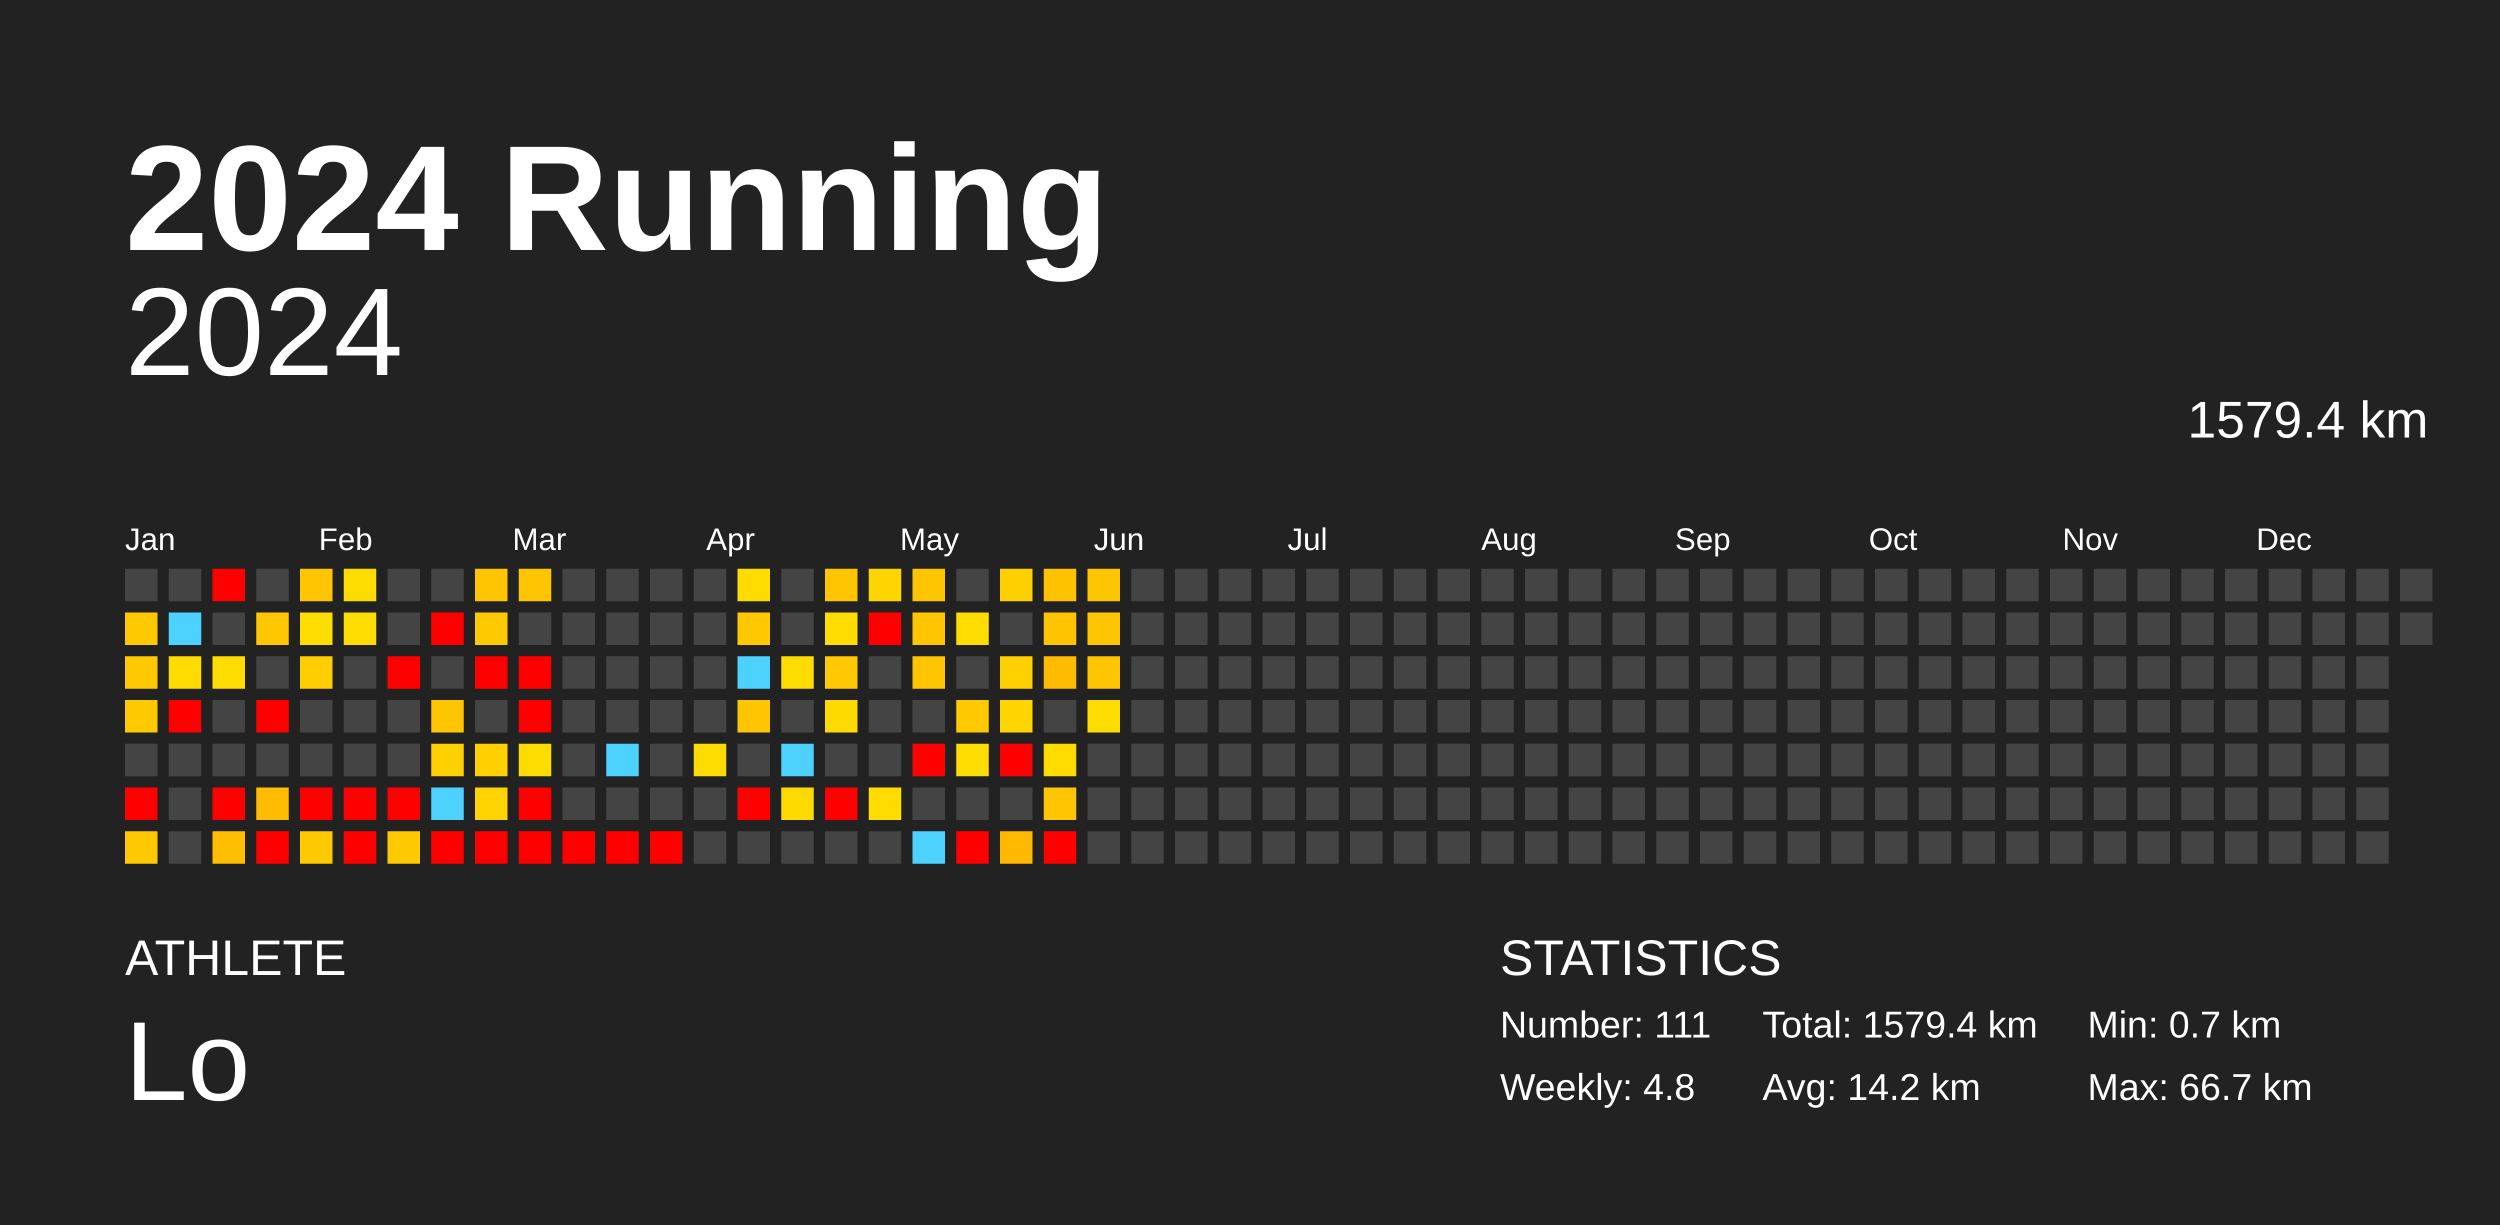
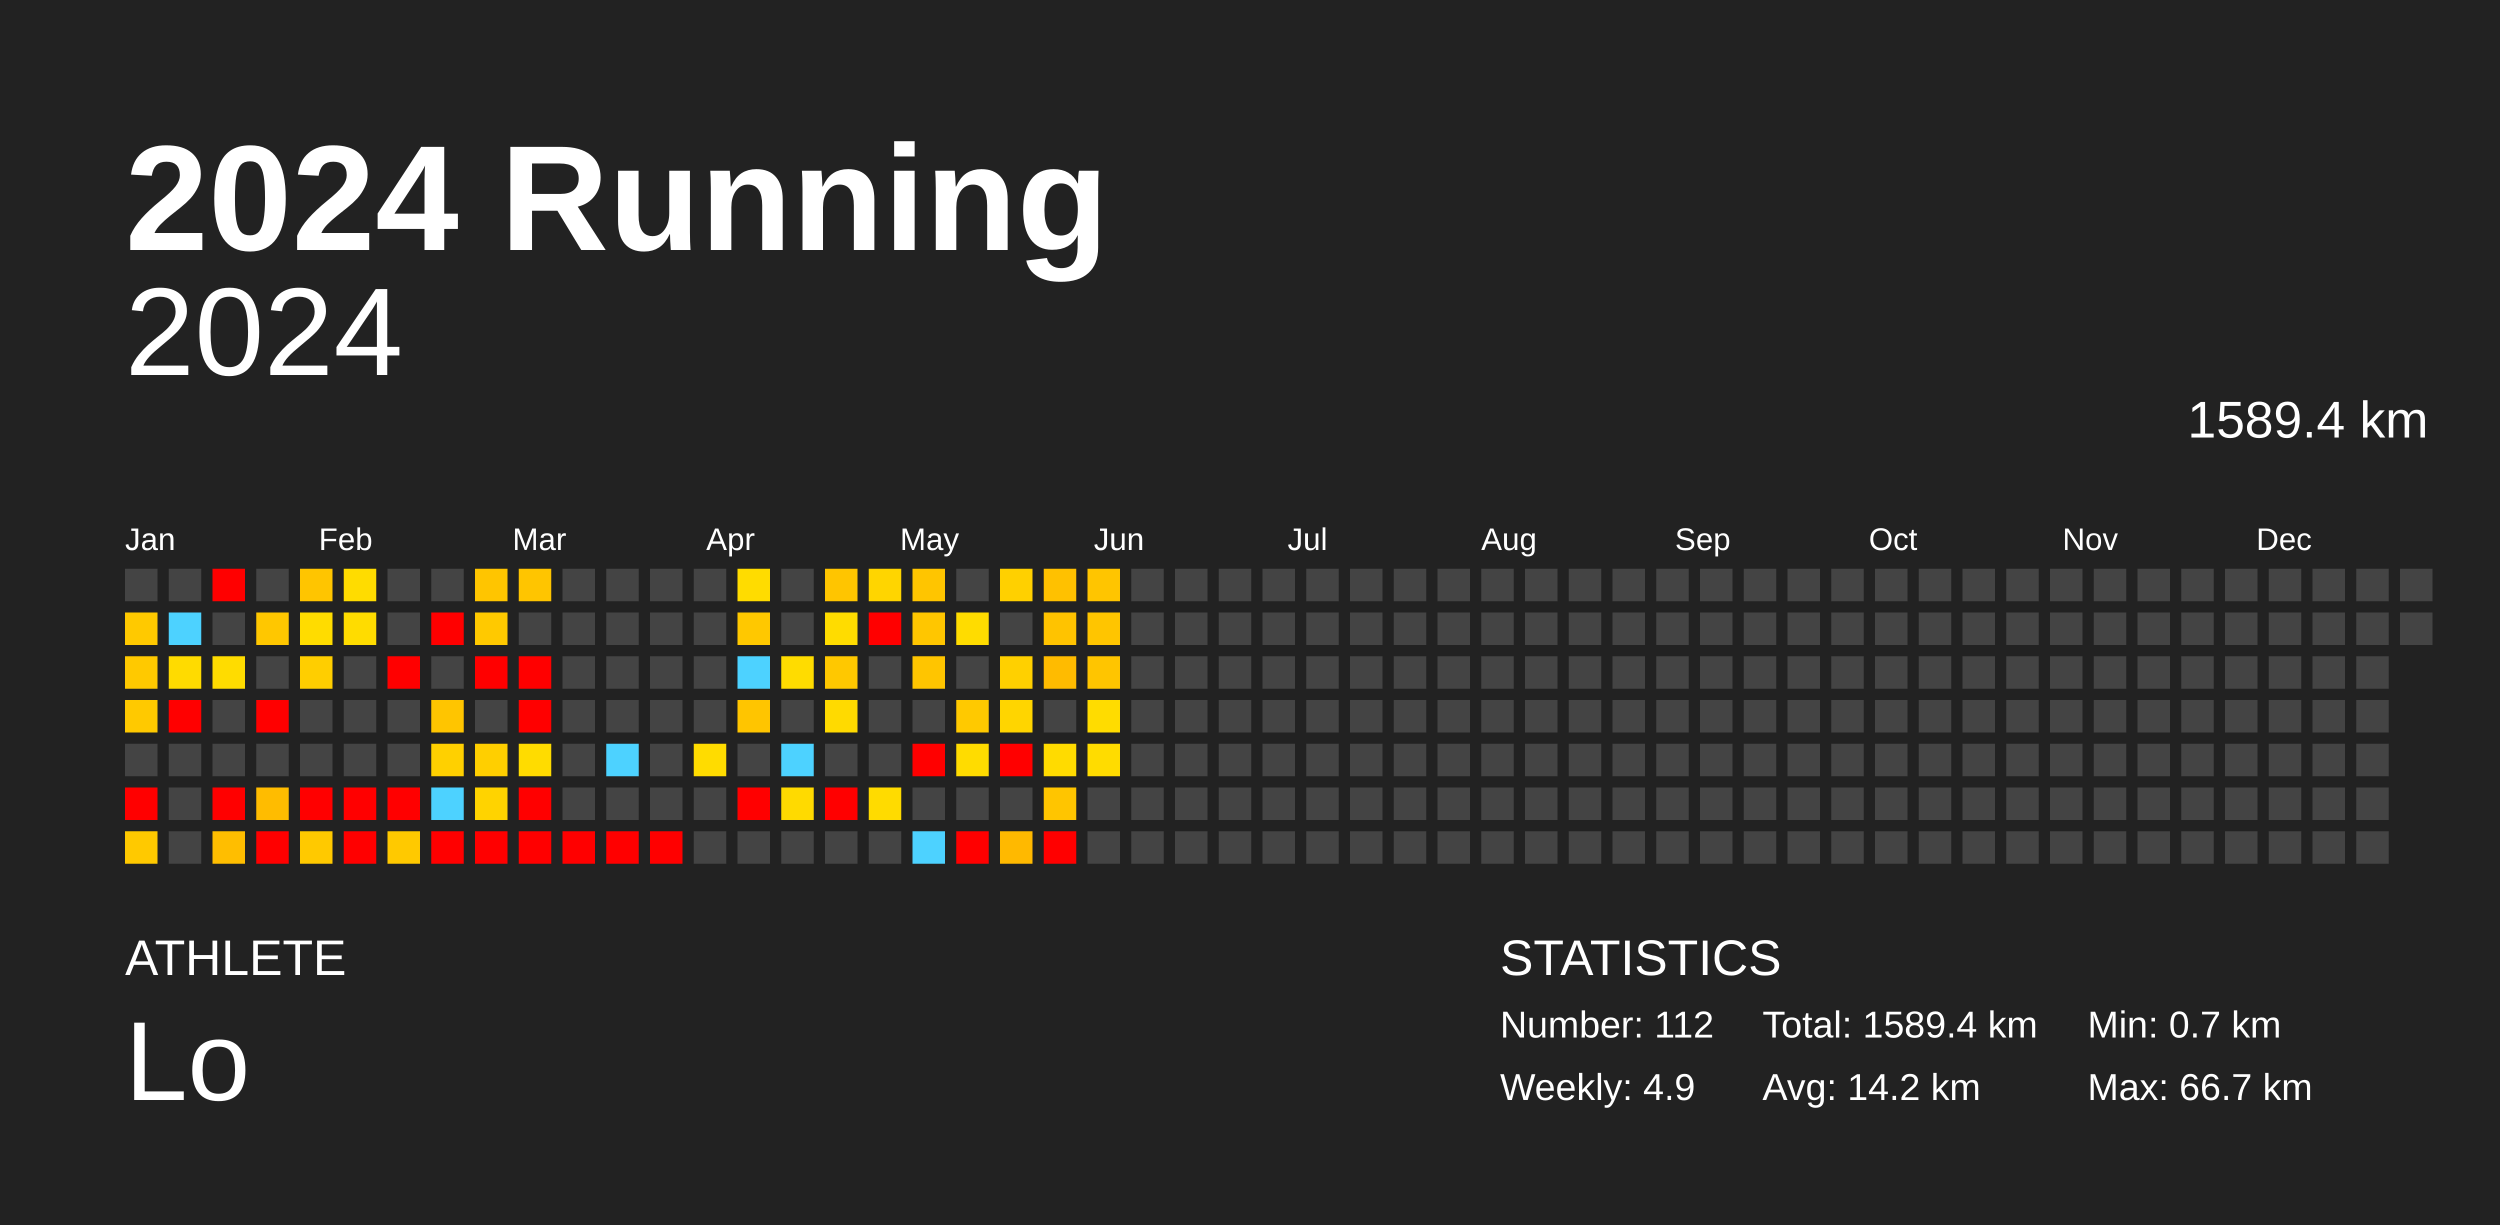
<svg xmlns="http://www.w3.org/2000/svg" baseProfile="full" height="98mm" version="1.1" viewBox="0,0,200,98" width="200mm">
  <defs />
  <rect fill="#222222" height="98" width="200" x="0" y="0" />
  <text fill="#FFFFFF" style="font-size:12px; font-family:Arial; font-weight:bold;" x="10" y="20">2024 Running</text>
  <text fill="#FFFFFF" style="font-size:4px; font-family:Arial" x="10" y="78">ATHLETE</text>
  <text fill="#FFFFFF" style="font-size:9px; font-family:Arial" x="10" y="88">Lo</text>
  <text fill="#FFFFFF" style="font-size:4px; font-family:Arial" x="120" y="78">STATISTICS</text>
-   <text fill="#FFFFFF" style="font-size:3px; font-family:Arial" x="120" y="83">Number: 111</text>
-   <text fill="#FFFFFF" style="font-size:3px; font-family:Arial" x="120" y="88">Weekly: 4.8</text>
-   <text fill="#FFFFFF" style="font-size:3px; font-family:Arial" x="141" y="83">Total: 1579.4 km</text>
+   <text fill="#FFFFFF" style="font-size:3px; font-family:Arial" x="120" y="83">Number: 112</text>
+   <text fill="#FFFFFF" style="font-size:3px; font-family:Arial" x="120" y="88">Weekly: 4.9</text>
+   <text fill="#FFFFFF" style="font-size:3px; font-family:Arial" x="141" y="83">Total: 1589.4 km</text>
  <text fill="#FFFFFF" style="font-size:3px; font-family:Arial" x="141" y="88">Avg: 14.2 km</text>
  <text fill="#FFFFFF" style="font-size:3px; font-family:Arial" x="167" y="83">Min: 0.7 km</text>
  <text fill="#FFFFFF" style="font-size:3px; font-family:Arial" x="167" y="88">Max: 66.7 km</text>
  <text alignment-baseline="hanging" fill="#FFFFFF" style="font-size:10.0px; font-family:Arial;" x="10" y="30">2024</text>
-   <text alignment-baseline="hanging" fill="#FFFFFF" style="font-size:4.125px; font-family:Arial;" x="175" y="35">1579.4 km</text>
+   <text alignment-baseline="hanging" fill="#FFFFFF" style="font-size:4.125px; font-family:Arial;" x="175" y="35">1589.4 km</text>
  <text fill="#FFFFFF" style="font-size:2.5px; font-family:Arial" x="10.0" y="44">Jan</text>
  <text fill="#FFFFFF" style="font-size:2.5px; font-family:Arial" x="25.5" y="44">Feb</text>
  <text fill="#FFFFFF" style="font-size:2.5px; font-family:Arial" x="41.0" y="44">Mar</text>
  <text fill="#FFFFFF" style="font-size:2.5px; font-family:Arial" x="56.5" y="44">Apr</text>
  <text fill="#FFFFFF" style="font-size:2.5px; font-family:Arial" x="72.0" y="44">May</text>
  <text fill="#FFFFFF" style="font-size:2.5px; font-family:Arial" x="87.5" y="44">Jun</text>
  <text fill="#FFFFFF" style="font-size:2.5px; font-family:Arial" x="103.0" y="44">Jul</text>
  <text fill="#FFFFFF" style="font-size:2.5px; font-family:Arial" x="118.5" y="44">Aug</text>
  <text fill="#FFFFFF" style="font-size:2.5px; font-family:Arial" x="134.0" y="44">Sep</text>
  <text fill="#FFFFFF" style="font-size:2.5px; font-family:Arial" x="149.5" y="44">Oct</text>
  <text fill="#FFFFFF" style="font-size:2.5px; font-family:Arial" x="165.0" y="44">Nov</text>
  <text fill="#FFFFFF" style="font-size:2.5px; font-family:Arial" x="180.5" y="44">Dec</text>
  <rect fill="#444444" height="2.6" width="2.6" x="10.0" y="45.5" />
  <rect fill="#ffc900" height="2.6" width="2.6" x="10.0" y="49.0" />
  <rect fill="#ffc900" height="2.6" width="2.6" x="10.0" y="52.5" />
  <rect fill="#ffc900" height="2.6" width="2.6" x="10.0" y="56.0" />
  <rect fill="#444444" height="2.6" width="2.6" x="10.0" y="59.5" />
  <rect fill="red" height="2.6" width="2.6" x="10.0" y="63.0" />
  <rect fill="#ffc900" height="2.6" width="2.6" x="10.0" y="66.5" />
  <rect fill="#444444" height="2.6" width="2.6" x="13.5" y="45.5" />
  <rect fill="#4dd2ff" height="2.6" width="2.6" x="13.5" y="49.0" />
  <rect fill="#ffdb00" height="2.6" width="2.6" x="13.5" y="52.5" />
  <rect fill="red" height="2.6" width="2.6" x="13.5" y="56.0" />
  <rect fill="#444444" height="2.6" width="2.6" x="13.5" y="59.5" />
  <rect fill="#444444" height="2.6" width="2.6" x="13.5" y="63.0" />
  <rect fill="#444444" height="2.6" width="2.6" x="13.5" y="66.5" />
  <rect fill="red" height="2.6" width="2.6" x="17.0" y="45.5" />
  <rect fill="#444444" height="2.6" width="2.6" x="17.0" y="49.0" />
  <rect fill="#ffdc00" height="2.6" width="2.6" x="17.0" y="52.5" />
  <rect fill="#444444" height="2.6" width="2.6" x="17.0" y="56.0" />
  <rect fill="#444444" height="2.6" width="2.6" x="17.0" y="59.5" />
  <rect fill="red" height="2.6" width="2.6" x="17.0" y="63.0" />
  <rect fill="#ffbe00" height="2.6" width="2.6" x="17.0" y="66.5" />
  <rect fill="#444444" height="2.6" width="2.6" x="20.5" y="45.5" />
  <rect fill="#ffc700" height="2.6" width="2.6" x="20.5" y="49.0" />
  <rect fill="#444444" height="2.6" width="2.6" x="20.5" y="52.5" />
  <rect fill="red" height="2.6" width="2.6" x="20.5" y="56.0" />
  <rect fill="#444444" height="2.6" width="2.6" x="20.5" y="59.5" />
  <rect fill="#ffbc00" height="2.6" width="2.6" x="20.5" y="63.0" />
  <rect fill="red" height="2.6" width="2.6" x="20.5" y="66.5" />
  <rect fill="#ffc500" height="2.6" width="2.6" x="24.0" y="45.5" />
  <rect fill="#ffdc00" height="2.6" width="2.6" x="24.0" y="49.0" />
  <rect fill="#ffce00" height="2.6" width="2.6" x="24.0" y="52.5" />
  <rect fill="#444444" height="2.6" width="2.6" x="24.0" y="56.0" />
  <rect fill="#444444" height="2.6" width="2.6" x="24.0" y="59.5" />
  <rect fill="red" height="2.6" width="2.6" x="24.0" y="63.0" />
  <rect fill="#ffc900" height="2.6" width="2.6" x="24.0" y="66.5" />
  <rect fill="#ffdc00" height="2.6" width="2.6" x="27.5" y="45.5" />
  <rect fill="#ffdc00" height="2.6" width="2.6" x="27.5" y="49.0" />
  <rect fill="#444444" height="2.6" width="2.6" x="27.5" y="52.5" />
  <rect fill="#444444" height="2.6" width="2.6" x="27.5" y="56.0" />
  <rect fill="#444444" height="2.6" width="2.6" x="27.5" y="59.5" />
  <rect fill="red" height="2.6" width="2.6" x="27.5" y="63.0" />
  <rect fill="red" height="2.6" width="2.6" x="27.5" y="66.5" />
  <rect fill="#444444" height="2.6" width="2.6" x="31.0" y="45.5" />
  <rect fill="#444444" height="2.6" width="2.6" x="31.0" y="49.0" />
  <rect fill="red" height="2.6" width="2.6" x="31.0" y="52.5" />
  <rect fill="#444444" height="2.6" width="2.6" x="31.0" y="56.0" />
  <rect fill="#444444" height="2.6" width="2.6" x="31.0" y="59.5" />
  <rect fill="red" height="2.6" width="2.6" x="31.0" y="63.0" />
  <rect fill="#ffc900" height="2.6" width="2.6" x="31.0" y="66.5" />
  <rect fill="#444444" height="2.6" width="2.6" x="34.5" y="45.5" />
  <rect fill="red" height="2.6" width="2.6" x="34.5" y="49.0" />
  <rect fill="#444444" height="2.6" width="2.6" x="34.5" y="52.5" />
  <rect fill="#ffc500" height="2.6" width="2.6" x="34.5" y="56.0" />
  <rect fill="#ffd000" height="2.6" width="2.6" x="34.5" y="59.5" />
  <rect fill="#4dd2ff" height="2.6" width="2.6" x="34.5" y="63.0" />
  <rect fill="red" height="2.6" width="2.6" x="34.5" y="66.5" />
  <rect fill="#ffc500" height="2.6" width="2.6" x="38.0" y="45.5" />
  <rect fill="#ffc900" height="2.6" width="2.6" x="38.0" y="49.0" />
  <rect fill="red" height="2.6" width="2.6" x="38.0" y="52.5" />
  <rect fill="#444444" height="2.6" width="2.6" x="38.0" y="56.0" />
  <rect fill="#ffcf00" height="2.6" width="2.6" x="38.0" y="59.5" />
  <rect fill="#ffd300" height="2.6" width="2.6" x="38.0" y="63.0" />
  <rect fill="red" height="2.6" width="2.6" x="38.0" y="66.5" />
  <rect fill="#ffc500" height="2.6" width="2.6" x="41.5" y="45.5" />
  <rect fill="#444444" height="2.6" width="2.6" x="41.5" y="49.0" />
  <rect fill="red" height="2.6" width="2.6" x="41.5" y="52.5" />
  <rect fill="red" height="2.6" width="2.6" x="41.5" y="56.0" />
  <rect fill="#ffdc00" height="2.6" width="2.6" x="41.5" y="59.5" />
  <rect fill="red" height="2.6" width="2.6" x="41.5" y="63.0" />
  <rect fill="red" height="2.6" width="2.6" x="41.5" y="66.5" />
  <rect fill="#444444" height="2.6" width="2.6" x="45.0" y="45.5" />
  <rect fill="#444444" height="2.6" width="2.6" x="45.0" y="49.0" />
  <rect fill="#444444" height="2.6" width="2.6" x="45.0" y="52.5" />
  <rect fill="#444444" height="2.6" width="2.6" x="45.0" y="56.0" />
  <rect fill="#444444" height="2.6" width="2.6" x="45.0" y="59.5" />
  <rect fill="#444444" height="2.6" width="2.6" x="45.0" y="63.0" />
  <rect fill="red" height="2.6" width="2.6" x="45.0" y="66.5" />
  <rect fill="#444444" height="2.6" width="2.6" x="48.5" y="45.5" />
  <rect fill="#444444" height="2.6" width="2.6" x="48.5" y="49.0" />
  <rect fill="#444444" height="2.6" width="2.6" x="48.5" y="52.5" />
  <rect fill="#444444" height="2.6" width="2.6" x="48.5" y="56.0" />
  <rect fill="#4dd2ff" height="2.6" width="2.6" x="48.5" y="59.5" />
  <rect fill="#444444" height="2.6" width="2.6" x="48.5" y="63.0" />
  <rect fill="red" height="2.6" width="2.6" x="48.5" y="66.5" />
  <rect fill="#444444" height="2.6" width="2.6" x="52.0" y="45.5" />
  <rect fill="#444444" height="2.6" width="2.6" x="52.0" y="49.0" />
  <rect fill="#444444" height="2.6" width="2.6" x="52.0" y="52.5" />
  <rect fill="#444444" height="2.6" width="2.6" x="52.0" y="56.0" />
  <rect fill="#444444" height="2.6" width="2.6" x="52.0" y="59.5" />
  <rect fill="#444444" height="2.6" width="2.6" x="52.0" y="63.0" />
  <rect fill="red" height="2.6" width="2.6" x="52.0" y="66.5" />
  <rect fill="#444444" height="2.6" width="2.6" x="55.5" y="45.5" />
  <rect fill="#444444" height="2.6" width="2.6" x="55.5" y="49.0" />
  <rect fill="#444444" height="2.6" width="2.6" x="55.5" y="52.5" />
  <rect fill="#444444" height="2.6" width="2.6" x="55.5" y="56.0" />
  <rect fill="#ffdc00" height="2.6" width="2.6" x="55.5" y="59.5" />
  <rect fill="#444444" height="2.6" width="2.6" x="55.5" y="63.0" />
  <rect fill="#444444" height="2.6" width="2.6" x="55.5" y="66.5" />
  <rect fill="#ffdc00" height="2.6" width="2.6" x="59.0" y="45.5" />
  <rect fill="#ffc800" height="2.6" width="2.6" x="59.0" y="49.0" />
  <rect fill="#4dd2ff" height="2.6" width="2.6" x="59.0" y="52.5" />
  <rect fill="#ffc500" height="2.6" width="2.6" x="59.0" y="56.0" />
  <rect fill="#444444" height="2.6" width="2.6" x="59.0" y="59.5" />
  <rect fill="red" height="2.6" width="2.6" x="59.0" y="63.0" />
  <rect fill="#444444" height="2.6" width="2.6" x="59.0" y="66.5" />
  <rect fill="#444444" height="2.6" width="2.6" x="62.5" y="45.5" />
  <rect fill="#444444" height="2.6" width="2.6" x="62.5" y="49.0" />
  <rect fill="#ffdc00" height="2.6" width="2.6" x="62.5" y="52.5" />
  <rect fill="#444444" height="2.6" width="2.6" x="62.5" y="56.0" />
  <rect fill="#4dd2ff" height="2.6" width="2.6" x="62.5" y="59.5" />
  <rect fill="#ffda00" height="2.6" width="2.6" x="62.5" y="63.0" />
  <rect fill="#444444" height="2.6" width="2.6" x="62.5" y="66.5" />
  <rect fill="#ffc500" height="2.6" width="2.6" x="66.0" y="45.5" />
  <rect fill="#ffdc00" height="2.6" width="2.6" x="66.0" y="49.0" />
  <rect fill="#ffc800" height="2.6" width="2.6" x="66.0" y="52.5" />
  <rect fill="#ffda00" height="2.6" width="2.6" x="66.0" y="56.0" />
  <rect fill="#444444" height="2.6" width="2.6" x="66.0" y="59.5" />
  <rect fill="red" height="2.6" width="2.6" x="66.0" y="63.0" />
  <rect fill="#444444" height="2.6" width="2.6" x="66.0" y="66.5" />
  <rect fill="#ffd500" height="2.6" width="2.6" x="69.5" y="45.5" />
  <rect fill="red" height="2.6" width="2.6" x="69.5" y="49.0" />
  <rect fill="#444444" height="2.6" width="2.6" x="69.5" y="52.5" />
  <rect fill="#444444" height="2.6" width="2.6" x="69.5" y="56.0" />
  <rect fill="#444444" height="2.6" width="2.6" x="69.5" y="59.5" />
  <rect fill="#ffdb00" height="2.6" width="2.6" x="69.5" y="63.0" />
  <rect fill="#444444" height="2.6" width="2.6" x="69.5" y="66.5" />
  <rect fill="#ffc500" height="2.6" width="2.6" x="73.0" y="45.5" />
  <rect fill="#ffc600" height="2.6" width="2.6" x="73.0" y="49.0" />
  <rect fill="#ffc500" height="2.6" width="2.6" x="73.0" y="52.5" />
  <rect fill="#444444" height="2.6" width="2.6" x="73.0" y="56.0" />
  <rect fill="red" height="2.6" width="2.6" x="73.0" y="59.5" />
  <rect fill="#444444" height="2.6" width="2.6" x="73.0" y="63.0" />
  <rect fill="#4dd2ff" height="2.6" width="2.6" x="73.0" y="66.5" />
  <rect fill="#444444" height="2.6" width="2.6" x="76.5" y="45.5" />
  <rect fill="#ffdc00" height="2.6" width="2.6" x="76.5" y="49.0" />
  <rect fill="#444444" height="2.6" width="2.6" x="76.5" y="52.5" />
  <rect fill="#ffc900" height="2.6" width="2.6" x="76.5" y="56.0" />
  <rect fill="#ffdc00" height="2.6" width="2.6" x="76.5" y="59.5" />
  <rect fill="#444444" height="2.6" width="2.6" x="76.5" y="63.0" />
  <rect fill="red" height="2.6" width="2.6" x="76.5" y="66.5" />
  <rect fill="#ffd000" height="2.6" width="2.6" x="80.0" y="45.5" />
  <rect fill="#444444" height="2.6" width="2.6" x="80.0" y="49.0" />
  <rect fill="#ffd000" height="2.6" width="2.6" x="80.0" y="52.5" />
  <rect fill="#ffd500" height="2.6" width="2.6" x="80.0" y="56.0" />
  <rect fill="red" height="2.6" width="2.6" x="80.0" y="59.5" />
  <rect fill="#444444" height="2.6" width="2.6" x="80.0" y="63.0" />
  <rect fill="#ffb900" height="2.6" width="2.6" x="80.0" y="66.5" />
  <rect fill="#ffc100" height="2.6" width="2.6" x="83.5" y="45.5" />
  <rect fill="#ffc300" height="2.6" width="2.6" x="83.5" y="49.0" />
  <rect fill="#ffbb00" height="2.6" width="2.6" x="83.5" y="52.5" />
  <rect fill="#444444" height="2.6" width="2.6" x="83.5" y="56.0" />
  <rect fill="#ffdb00" height="2.6" width="2.6" x="83.5" y="59.5" />
  <rect fill="#ffc500" height="2.6" width="2.6" x="83.5" y="63.0" />
  <rect fill="red" height="2.6" width="2.6" x="83.5" y="66.5" />
  <rect fill="#ffc500" height="2.6" width="2.6" x="87.0" y="45.5" />
  <rect fill="#ffc500" height="2.6" width="2.6" x="87.0" y="49.0" />
  <rect fill="#ffc500" height="2.6" width="2.6" x="87.0" y="52.5" />
  <rect fill="#ffdc00" height="2.6" width="2.6" x="87.0" y="56.0" />
-   <rect fill="#444444" height="2.6" width="2.6" x="87.0" y="59.5" />
+   <rect fill="#ffdc00" height="2.6" width="2.6" x="87.0" y="59.5" />
  <rect fill="#444444" height="2.6" width="2.6" x="87.0" y="63.0" />
  <rect fill="#444444" height="2.6" width="2.6" x="87.0" y="66.5" />
  <rect fill="#444444" height="2.6" width="2.6" x="90.5" y="45.5" />
  <rect fill="#444444" height="2.6" width="2.6" x="90.5" y="49.0" />
  <rect fill="#444444" height="2.6" width="2.6" x="90.5" y="52.5" />
  <rect fill="#444444" height="2.6" width="2.6" x="90.5" y="56.0" />
  <rect fill="#444444" height="2.6" width="2.6" x="90.5" y="59.5" />
  <rect fill="#444444" height="2.6" width="2.6" x="90.5" y="63.0" />
  <rect fill="#444444" height="2.6" width="2.6" x="90.5" y="66.5" />
  <rect fill="#444444" height="2.6" width="2.6" x="94.0" y="45.5" />
  <rect fill="#444444" height="2.6" width="2.6" x="94.0" y="49.0" />
  <rect fill="#444444" height="2.6" width="2.6" x="94.0" y="52.5" />
  <rect fill="#444444" height="2.6" width="2.6" x="94.0" y="56.0" />
  <rect fill="#444444" height="2.6" width="2.6" x="94.0" y="59.5" />
  <rect fill="#444444" height="2.6" width="2.6" x="94.0" y="63.0" />
  <rect fill="#444444" height="2.6" width="2.6" x="94.0" y="66.5" />
  <rect fill="#444444" height="2.6" width="2.6" x="97.5" y="45.5" />
  <rect fill="#444444" height="2.6" width="2.6" x="97.5" y="49.0" />
  <rect fill="#444444" height="2.6" width="2.6" x="97.5" y="52.5" />
  <rect fill="#444444" height="2.6" width="2.6" x="97.5" y="56.0" />
  <rect fill="#444444" height="2.6" width="2.6" x="97.5" y="59.5" />
  <rect fill="#444444" height="2.6" width="2.6" x="97.5" y="63.0" />
  <rect fill="#444444" height="2.6" width="2.6" x="97.5" y="66.5" />
  <rect fill="#444444" height="2.6" width="2.6" x="101.0" y="45.5" />
  <rect fill="#444444" height="2.6" width="2.6" x="101.0" y="49.0" />
  <rect fill="#444444" height="2.6" width="2.6" x="101.0" y="52.5" />
  <rect fill="#444444" height="2.6" width="2.6" x="101.0" y="56.0" />
  <rect fill="#444444" height="2.6" width="2.6" x="101.0" y="59.5" />
  <rect fill="#444444" height="2.6" width="2.6" x="101.0" y="63.0" />
  <rect fill="#444444" height="2.6" width="2.6" x="101.0" y="66.5" />
  <rect fill="#444444" height="2.6" width="2.6" x="104.5" y="45.5" />
  <rect fill="#444444" height="2.6" width="2.6" x="104.5" y="49.0" />
  <rect fill="#444444" height="2.6" width="2.6" x="104.5" y="52.5" />
  <rect fill="#444444" height="2.6" width="2.6" x="104.5" y="56.0" />
  <rect fill="#444444" height="2.6" width="2.6" x="104.5" y="59.5" />
  <rect fill="#444444" height="2.6" width="2.6" x="104.5" y="63.0" />
  <rect fill="#444444" height="2.6" width="2.6" x="104.5" y="66.5" />
  <rect fill="#444444" height="2.6" width="2.6" x="108.0" y="45.5" />
  <rect fill="#444444" height="2.6" width="2.6" x="108.0" y="49.0" />
  <rect fill="#444444" height="2.6" width="2.6" x="108.0" y="52.5" />
  <rect fill="#444444" height="2.6" width="2.6" x="108.0" y="56.0" />
  <rect fill="#444444" height="2.6" width="2.6" x="108.0" y="59.5" />
  <rect fill="#444444" height="2.6" width="2.6" x="108.0" y="63.0" />
  <rect fill="#444444" height="2.6" width="2.6" x="108.0" y="66.5" />
  <rect fill="#444444" height="2.6" width="2.6" x="111.5" y="45.5" />
  <rect fill="#444444" height="2.6" width="2.6" x="111.5" y="49.0" />
  <rect fill="#444444" height="2.6" width="2.6" x="111.5" y="52.5" />
  <rect fill="#444444" height="2.6" width="2.6" x="111.5" y="56.0" />
  <rect fill="#444444" height="2.6" width="2.6" x="111.5" y="59.5" />
  <rect fill="#444444" height="2.6" width="2.6" x="111.5" y="63.0" />
  <rect fill="#444444" height="2.6" width="2.6" x="111.5" y="66.5" />
  <rect fill="#444444" height="2.6" width="2.6" x="115.0" y="45.5" />
  <rect fill="#444444" height="2.6" width="2.6" x="115.0" y="49.0" />
  <rect fill="#444444" height="2.6" width="2.6" x="115.0" y="52.5" />
  <rect fill="#444444" height="2.6" width="2.6" x="115.0" y="56.0" />
  <rect fill="#444444" height="2.6" width="2.6" x="115.0" y="59.5" />
  <rect fill="#444444" height="2.6" width="2.6" x="115.0" y="63.0" />
  <rect fill="#444444" height="2.6" width="2.6" x="115.0" y="66.5" />
  <rect fill="#444444" height="2.6" width="2.6" x="118.5" y="45.5" />
  <rect fill="#444444" height="2.6" width="2.6" x="118.5" y="49.0" />
  <rect fill="#444444" height="2.6" width="2.6" x="118.5" y="52.5" />
  <rect fill="#444444" height="2.6" width="2.6" x="118.5" y="56.0" />
  <rect fill="#444444" height="2.6" width="2.6" x="118.5" y="59.5" />
  <rect fill="#444444" height="2.6" width="2.6" x="118.5" y="63.0" />
  <rect fill="#444444" height="2.6" width="2.6" x="118.5" y="66.5" />
  <rect fill="#444444" height="2.6" width="2.6" x="122.0" y="45.5" />
  <rect fill="#444444" height="2.6" width="2.6" x="122.0" y="49.0" />
  <rect fill="#444444" height="2.6" width="2.6" x="122.0" y="52.5" />
  <rect fill="#444444" height="2.6" width="2.6" x="122.0" y="56.0" />
  <rect fill="#444444" height="2.6" width="2.6" x="122.0" y="59.5" />
  <rect fill="#444444" height="2.6" width="2.6" x="122.0" y="63.0" />
  <rect fill="#444444" height="2.6" width="2.6" x="122.0" y="66.5" />
  <rect fill="#444444" height="2.6" width="2.6" x="125.5" y="45.5" />
  <rect fill="#444444" height="2.6" width="2.6" x="125.5" y="49.0" />
  <rect fill="#444444" height="2.6" width="2.6" x="125.5" y="52.5" />
  <rect fill="#444444" height="2.6" width="2.6" x="125.5" y="56.0" />
  <rect fill="#444444" height="2.6" width="2.6" x="125.5" y="59.5" />
  <rect fill="#444444" height="2.6" width="2.6" x="125.5" y="63.0" />
  <rect fill="#444444" height="2.6" width="2.6" x="125.5" y="66.5" />
  <rect fill="#444444" height="2.6" width="2.6" x="129.0" y="45.5" />
  <rect fill="#444444" height="2.6" width="2.6" x="129.0" y="49.0" />
  <rect fill="#444444" height="2.6" width="2.6" x="129.0" y="52.5" />
  <rect fill="#444444" height="2.6" width="2.6" x="129.0" y="56.0" />
  <rect fill="#444444" height="2.6" width="2.6" x="129.0" y="59.5" />
  <rect fill="#444444" height="2.6" width="2.6" x="129.0" y="63.0" />
  <rect fill="#444444" height="2.6" width="2.6" x="129.0" y="66.5" />
  <rect fill="#444444" height="2.6" width="2.6" x="132.5" y="45.5" />
  <rect fill="#444444" height="2.6" width="2.6" x="132.5" y="49.0" />
  <rect fill="#444444" height="2.6" width="2.6" x="132.5" y="52.5" />
  <rect fill="#444444" height="2.6" width="2.6" x="132.5" y="56.0" />
  <rect fill="#444444" height="2.6" width="2.6" x="132.5" y="59.5" />
  <rect fill="#444444" height="2.6" width="2.6" x="132.5" y="63.0" />
  <rect fill="#444444" height="2.6" width="2.6" x="132.5" y="66.5" />
  <rect fill="#444444" height="2.6" width="2.6" x="136.0" y="45.5" />
  <rect fill="#444444" height="2.6" width="2.6" x="136.0" y="49.0" />
  <rect fill="#444444" height="2.6" width="2.6" x="136.0" y="52.5" />
  <rect fill="#444444" height="2.6" width="2.6" x="136.0" y="56.0" />
  <rect fill="#444444" height="2.6" width="2.6" x="136.0" y="59.5" />
  <rect fill="#444444" height="2.6" width="2.6" x="136.0" y="63.0" />
  <rect fill="#444444" height="2.6" width="2.6" x="136.0" y="66.5" />
  <rect fill="#444444" height="2.6" width="2.6" x="139.5" y="45.5" />
  <rect fill="#444444" height="2.6" width="2.6" x="139.5" y="49.0" />
  <rect fill="#444444" height="2.6" width="2.6" x="139.5" y="52.5" />
  <rect fill="#444444" height="2.6" width="2.6" x="139.5" y="56.0" />
  <rect fill="#444444" height="2.6" width="2.6" x="139.5" y="59.5" />
  <rect fill="#444444" height="2.6" width="2.6" x="139.5" y="63.0" />
  <rect fill="#444444" height="2.6" width="2.6" x="139.5" y="66.5" />
  <rect fill="#444444" height="2.6" width="2.6" x="143.0" y="45.5" />
  <rect fill="#444444" height="2.6" width="2.6" x="143.0" y="49.0" />
  <rect fill="#444444" height="2.6" width="2.6" x="143.0" y="52.5" />
  <rect fill="#444444" height="2.6" width="2.6" x="143.0" y="56.0" />
  <rect fill="#444444" height="2.6" width="2.6" x="143.0" y="59.5" />
  <rect fill="#444444" height="2.6" width="2.6" x="143.0" y="63.0" />
  <rect fill="#444444" height="2.6" width="2.6" x="143.0" y="66.5" />
  <rect fill="#444444" height="2.6" width="2.6" x="146.5" y="45.5" />
  <rect fill="#444444" height="2.6" width="2.6" x="146.5" y="49.0" />
  <rect fill="#444444" height="2.6" width="2.6" x="146.5" y="52.5" />
  <rect fill="#444444" height="2.6" width="2.6" x="146.5" y="56.0" />
  <rect fill="#444444" height="2.6" width="2.6" x="146.5" y="59.5" />
  <rect fill="#444444" height="2.6" width="2.6" x="146.5" y="63.0" />
  <rect fill="#444444" height="2.6" width="2.6" x="146.5" y="66.5" />
  <rect fill="#444444" height="2.6" width="2.6" x="150.0" y="45.5" />
  <rect fill="#444444" height="2.6" width="2.6" x="150.0" y="49.0" />
  <rect fill="#444444" height="2.6" width="2.6" x="150.0" y="52.5" />
  <rect fill="#444444" height="2.6" width="2.6" x="150.0" y="56.0" />
  <rect fill="#444444" height="2.6" width="2.6" x="150.0" y="59.5" />
  <rect fill="#444444" height="2.6" width="2.6" x="150.0" y="63.0" />
  <rect fill="#444444" height="2.6" width="2.6" x="150.0" y="66.5" />
  <rect fill="#444444" height="2.6" width="2.6" x="153.5" y="45.5" />
  <rect fill="#444444" height="2.6" width="2.6" x="153.5" y="49.0" />
  <rect fill="#444444" height="2.6" width="2.6" x="153.5" y="52.5" />
  <rect fill="#444444" height="2.6" width="2.6" x="153.5" y="56.0" />
  <rect fill="#444444" height="2.6" width="2.6" x="153.5" y="59.5" />
  <rect fill="#444444" height="2.6" width="2.6" x="153.5" y="63.0" />
  <rect fill="#444444" height="2.6" width="2.6" x="153.5" y="66.5" />
  <rect fill="#444444" height="2.6" width="2.6" x="157.0" y="45.5" />
  <rect fill="#444444" height="2.6" width="2.6" x="157.0" y="49.0" />
  <rect fill="#444444" height="2.6" width="2.6" x="157.0" y="52.5" />
  <rect fill="#444444" height="2.6" width="2.6" x="157.0" y="56.0" />
  <rect fill="#444444" height="2.6" width="2.6" x="157.0" y="59.5" />
  <rect fill="#444444" height="2.6" width="2.6" x="157.0" y="63.0" />
  <rect fill="#444444" height="2.6" width="2.6" x="157.0" y="66.5" />
  <rect fill="#444444" height="2.6" width="2.6" x="160.5" y="45.5" />
  <rect fill="#444444" height="2.6" width="2.6" x="160.5" y="49.0" />
  <rect fill="#444444" height="2.6" width="2.6" x="160.5" y="52.5" />
  <rect fill="#444444" height="2.6" width="2.6" x="160.5" y="56.0" />
  <rect fill="#444444" height="2.6" width="2.6" x="160.5" y="59.5" />
  <rect fill="#444444" height="2.6" width="2.6" x="160.5" y="63.0" />
  <rect fill="#444444" height="2.6" width="2.6" x="160.5" y="66.5" />
  <rect fill="#444444" height="2.6" width="2.6" x="164.0" y="45.5" />
  <rect fill="#444444" height="2.6" width="2.6" x="164.0" y="49.0" />
  <rect fill="#444444" height="2.6" width="2.6" x="164.0" y="52.5" />
  <rect fill="#444444" height="2.6" width="2.6" x="164.0" y="56.0" />
  <rect fill="#444444" height="2.6" width="2.6" x="164.0" y="59.5" />
  <rect fill="#444444" height="2.6" width="2.6" x="164.0" y="63.0" />
  <rect fill="#444444" height="2.6" width="2.6" x="164.0" y="66.5" />
  <rect fill="#444444" height="2.6" width="2.6" x="167.5" y="45.5" />
  <rect fill="#444444" height="2.6" width="2.6" x="167.5" y="49.0" />
  <rect fill="#444444" height="2.6" width="2.6" x="167.5" y="52.5" />
  <rect fill="#444444" height="2.6" width="2.6" x="167.5" y="56.0" />
  <rect fill="#444444" height="2.6" width="2.6" x="167.5" y="59.5" />
  <rect fill="#444444" height="2.6" width="2.6" x="167.5" y="63.0" />
  <rect fill="#444444" height="2.6" width="2.6" x="167.5" y="66.5" />
  <rect fill="#444444" height="2.6" width="2.6" x="171.0" y="45.5" />
  <rect fill="#444444" height="2.6" width="2.6" x="171.0" y="49.0" />
  <rect fill="#444444" height="2.6" width="2.6" x="171.0" y="52.5" />
  <rect fill="#444444" height="2.6" width="2.6" x="171.0" y="56.0" />
  <rect fill="#444444" height="2.6" width="2.6" x="171.0" y="59.5" />
  <rect fill="#444444" height="2.6" width="2.6" x="171.0" y="63.0" />
  <rect fill="#444444" height="2.6" width="2.6" x="171.0" y="66.5" />
  <rect fill="#444444" height="2.6" width="2.6" x="174.5" y="45.5" />
  <rect fill="#444444" height="2.6" width="2.6" x="174.5" y="49.0" />
  <rect fill="#444444" height="2.6" width="2.6" x="174.5" y="52.5" />
  <rect fill="#444444" height="2.6" width="2.6" x="174.5" y="56.0" />
  <rect fill="#444444" height="2.6" width="2.6" x="174.5" y="59.5" />
  <rect fill="#444444" height="2.6" width="2.6" x="174.5" y="63.0" />
  <rect fill="#444444" height="2.6" width="2.6" x="174.5" y="66.5" />
  <rect fill="#444444" height="2.6" width="2.6" x="178.0" y="45.5" />
  <rect fill="#444444" height="2.6" width="2.6" x="178.0" y="49.0" />
  <rect fill="#444444" height="2.6" width="2.6" x="178.0" y="52.5" />
  <rect fill="#444444" height="2.6" width="2.6" x="178.0" y="56.0" />
  <rect fill="#444444" height="2.6" width="2.6" x="178.0" y="59.5" />
  <rect fill="#444444" height="2.6" width="2.6" x="178.0" y="63.0" />
  <rect fill="#444444" height="2.6" width="2.6" x="178.0" y="66.5" />
  <rect fill="#444444" height="2.6" width="2.6" x="181.5" y="45.5" />
  <rect fill="#444444" height="2.6" width="2.6" x="181.5" y="49.0" />
  <rect fill="#444444" height="2.6" width="2.6" x="181.5" y="52.5" />
  <rect fill="#444444" height="2.6" width="2.6" x="181.5" y="56.0" />
  <rect fill="#444444" height="2.6" width="2.6" x="181.5" y="59.5" />
  <rect fill="#444444" height="2.6" width="2.6" x="181.5" y="63.0" />
  <rect fill="#444444" height="2.6" width="2.6" x="181.5" y="66.5" />
  <rect fill="#444444" height="2.6" width="2.6" x="185.0" y="45.5" />
  <rect fill="#444444" height="2.6" width="2.6" x="185.0" y="49.0" />
  <rect fill="#444444" height="2.6" width="2.6" x="185.0" y="52.5" />
  <rect fill="#444444" height="2.6" width="2.6" x="185.0" y="56.0" />
  <rect fill="#444444" height="2.6" width="2.6" x="185.0" y="59.5" />
  <rect fill="#444444" height="2.6" width="2.6" x="185.0" y="63.0" />
  <rect fill="#444444" height="2.6" width="2.6" x="185.0" y="66.5" />
  <rect fill="#444444" height="2.6" width="2.6" x="188.5" y="45.5" />
  <rect fill="#444444" height="2.6" width="2.6" x="188.5" y="49.0" />
  <rect fill="#444444" height="2.6" width="2.6" x="188.5" y="52.5" />
  <rect fill="#444444" height="2.6" width="2.6" x="188.5" y="56.0" />
  <rect fill="#444444" height="2.6" width="2.6" x="188.5" y="59.5" />
  <rect fill="#444444" height="2.6" width="2.6" x="188.5" y="63.0" />
  <rect fill="#444444" height="2.6" width="2.6" x="188.5" y="66.5" />
  <rect fill="#444444" height="2.6" width="2.6" x="192.0" y="45.5" />
  <rect fill="#444444" height="2.6" width="2.6" x="192.0" y="49.0" />
</svg>
